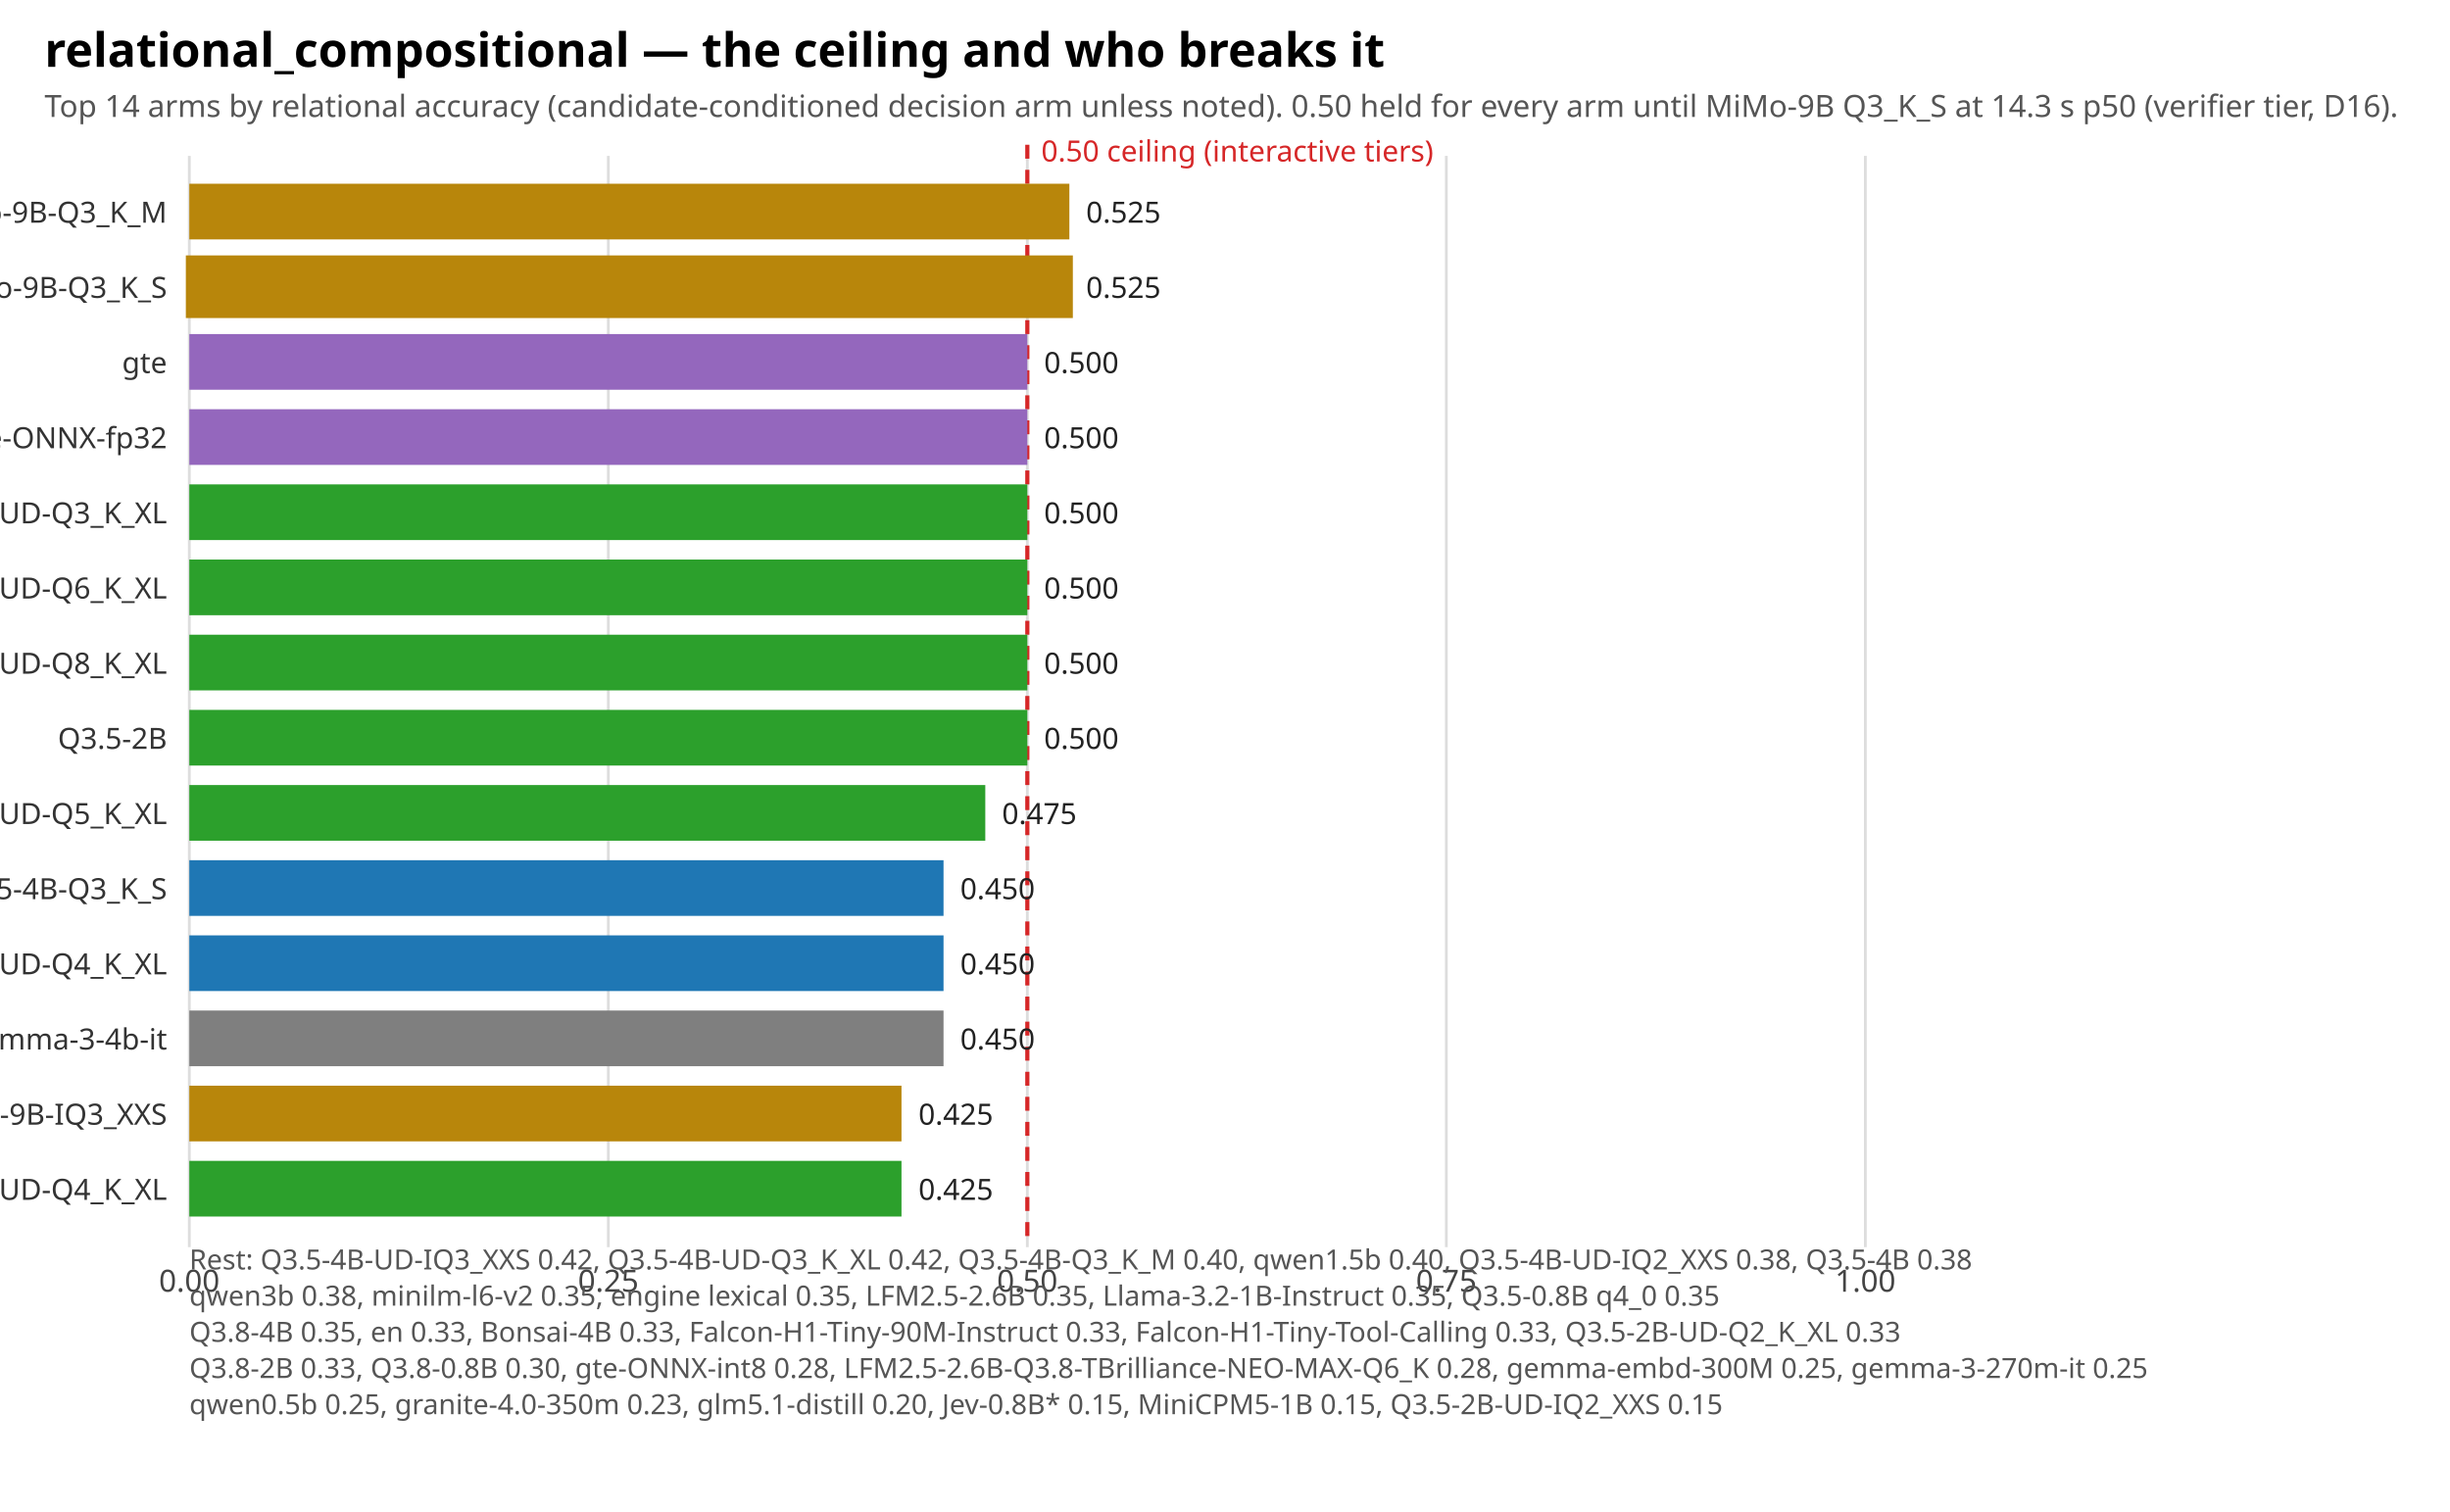
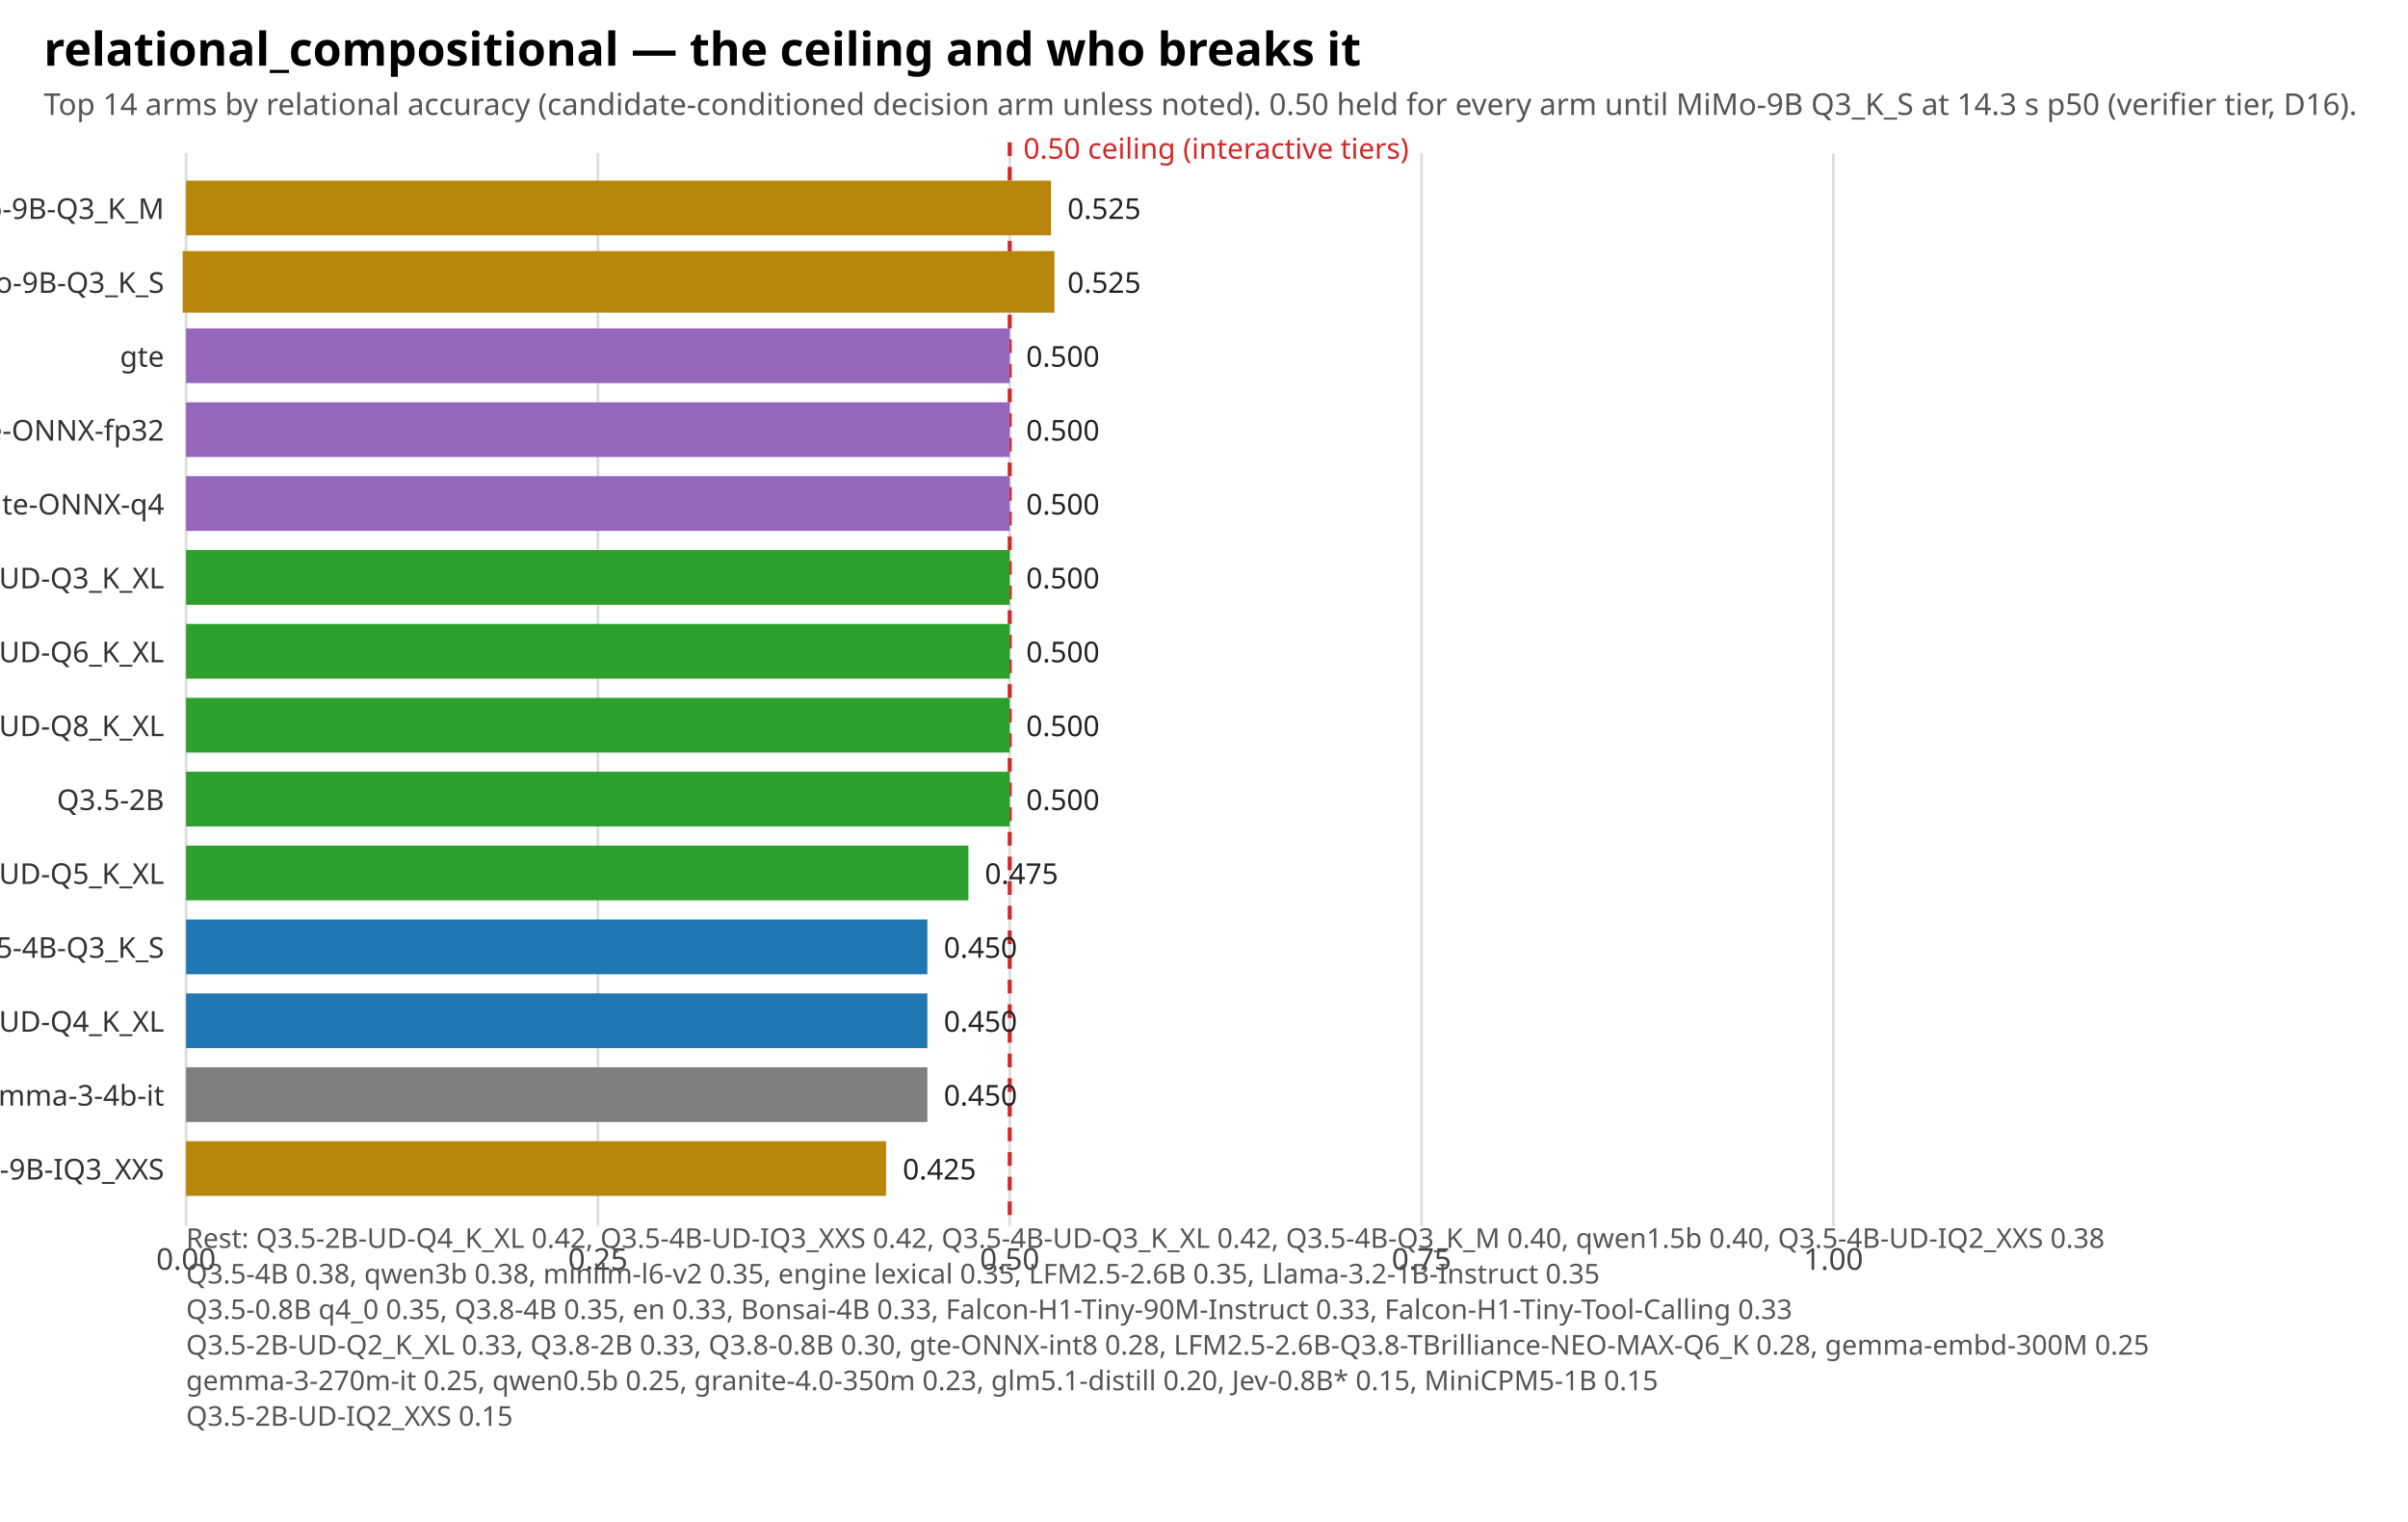
- <svg xmlns="http://www.w3.org/2000/svg" width="880" height="543" viewBox="0 0 880 543" font-family="sans-serif">
+ <svg xmlns="http://www.w3.org/2000/svg" width="880" height="556" viewBox="0 0 880 556" font-family="sans-serif">
  <text x="16" y="24" font-size="17" font-weight="bold">relational_compositional — the ceiling and who breaks it</text>
  <text x="16" y="42" font-size="11" fill="#555">Top 14 arms by relational accuracy (candidate-conditioned decision arm unless noted). 0.50 held for every arm until MiMo-9B Q3_K_S at 14.3 s p50 (verifier tier, D16).</text>
  <line x1="68.0" y1="56" x2="68.0" y2="448" stroke="#ddd" />
  <text x="68.0" y="464" font-size="11" text-anchor="middle" fill="#444">0.00</text>
  <line x1="218.5" y1="56" x2="218.5" y2="448" stroke="#ddd" />
  <text x="218.5" y="464" font-size="11" text-anchor="middle" fill="#444">0.25</text>
  <line x1="369.0" y1="56" x2="369.0" y2="448" stroke="#ddd" />
  <text x="369.0" y="464" font-size="11" text-anchor="middle" fill="#444">0.50</text>
  <line x1="519.5" y1="56" x2="519.5" y2="448" stroke="#ddd" />
  <text x="519.5" y="464" font-size="11" text-anchor="middle" fill="#444">0.75</text>
  <line x1="670.0" y1="56" x2="670.0" y2="448" stroke="#ddd" />
  <text x="670.0" y="464" font-size="11" text-anchor="middle" fill="#444">1.00</text>
  <line x1="369.0" y1="52" x2="369.0" y2="448" stroke="#d62728" stroke-dasharray="5,4" stroke-width="1.5" />
  <text x="374.0" y="58" font-size="10.5" fill="#d62728">0.50 ceiling (interactive tiers)</text>
  <rect x="68" y="66" width="316.1" height="20" fill="#b8860b" />
  <text x="60" y="80" font-size="10.5" text-anchor="end" fill="#333">MiMo-9B-Q3_K_M</text>
  <text x="390.1" y="80" font-size="10.5" fill="#222">0.525</text>
  <rect x="68" y="93" width="316.1" height="20" fill="#b8860b" stroke="#b8860b" stroke-width="2.5" />
  <text x="60" y="107" font-size="10.5" text-anchor="end" fill="#333">MiMo-9B-Q3_K_S</text>
  <text x="390.1" y="107" font-size="10.5" fill="#222">0.525</text>
  <rect x="68" y="120" width="301.0" height="20" fill="#9467bd" />
  <text x="60" y="134" font-size="10.5" text-anchor="end" fill="#333">gte</text>
  <text x="375.0" y="134" font-size="10.5" fill="#222">0.500</text>
  <rect x="68" y="147" width="301.0" height="20" fill="#9467bd" />
  <text x="60" y="161" font-size="10.5" text-anchor="end" fill="#333">gte-ONNX-fp32</text>
  <text x="375.0" y="161" font-size="10.5" fill="#222">0.500</text>
-   <rect x="68" y="174" width="301.0" height="20" fill="#2ca02c" />
-   <text x="60" y="188" font-size="10.5" text-anchor="end" fill="#333">Q3.5-2B-UD-Q3_K_XL</text>
+   <rect x="68" y="174" width="301.0" height="20" fill="#9467bd" />
+   <text x="60" y="188" font-size="10.5" text-anchor="end" fill="#333">gte-ONNX-q4</text>
  <text x="375.0" y="188" font-size="10.5" fill="#222">0.500</text>
  <rect x="68" y="201" width="301.0" height="20" fill="#2ca02c" />
-   <text x="60" y="215" font-size="10.5" text-anchor="end" fill="#333">Q3.5-2B-UD-Q6_K_XL</text>
+   <text x="60" y="215" font-size="10.5" text-anchor="end" fill="#333">Q3.5-2B-UD-Q3_K_XL</text>
  <text x="375.0" y="215" font-size="10.5" fill="#222">0.500</text>
  <rect x="68" y="228" width="301.0" height="20" fill="#2ca02c" />
-   <text x="60" y="242" font-size="10.5" text-anchor="end" fill="#333">Q3.5-2B-UD-Q8_K_XL</text>
+   <text x="60" y="242" font-size="10.5" text-anchor="end" fill="#333">Q3.5-2B-UD-Q6_K_XL</text>
  <text x="375.0" y="242" font-size="10.5" fill="#222">0.500</text>
  <rect x="68" y="255" width="301.0" height="20" fill="#2ca02c" />
-   <text x="60" y="269" font-size="10.5" text-anchor="end" fill="#333">Q3.5-2B</text>
+   <text x="60" y="269" font-size="10.5" text-anchor="end" fill="#333">Q3.5-2B-UD-Q8_K_XL</text>
  <text x="375.0" y="269" font-size="10.5" fill="#222">0.500</text>
-   <rect x="68" y="282" width="285.9" height="20" fill="#2ca02c" />
-   <text x="60" y="296" font-size="10.5" text-anchor="end" fill="#333">Q3.5-2B-UD-Q5_K_XL</text>
-   <text x="359.9" y="296" font-size="10.5" fill="#222">0.475</text>
-   <rect x="68" y="309" width="270.9" height="20" fill="#1f77b4" />
-   <text x="60" y="323" font-size="10.5" text-anchor="end" fill="#333">Q3.5-4B-Q3_K_S</text>
-   <text x="344.9" y="323" font-size="10.5" fill="#222">0.450</text>
+   <rect x="68" y="282" width="301.0" height="20" fill="#2ca02c" />
+   <text x="60" y="296" font-size="10.5" text-anchor="end" fill="#333">Q3.5-2B</text>
+   <text x="375.0" y="296" font-size="10.5" fill="#222">0.500</text>
+   <rect x="68" y="309" width="285.9" height="20" fill="#2ca02c" />
+   <text x="60" y="323" font-size="10.5" text-anchor="end" fill="#333">Q3.5-2B-UD-Q5_K_XL</text>
+   <text x="359.9" y="323" font-size="10.5" fill="#222">0.475</text>
  <rect x="68" y="336" width="270.9" height="20" fill="#1f77b4" />
-   <text x="60" y="350" font-size="10.5" text-anchor="end" fill="#333">Q3.5-4B-UD-Q4_K_XL</text>
+   <text x="60" y="350" font-size="10.5" text-anchor="end" fill="#333">Q3.5-4B-Q3_K_S</text>
  <text x="344.9" y="350" font-size="10.5" fill="#222">0.450</text>
-   <rect x="68" y="363" width="270.9" height="20" fill="#7f7f7f" />
-   <text x="60" y="377" font-size="10.5" text-anchor="end" fill="#333">gemma-3-4b-it</text>
+   <rect x="68" y="363" width="270.9" height="20" fill="#1f77b4" />
+   <text x="60" y="377" font-size="10.5" text-anchor="end" fill="#333">Q3.5-4B-UD-Q4_K_XL</text>
  <text x="344.9" y="377" font-size="10.5" fill="#222">0.450</text>
-   <rect x="68" y="390" width="255.8" height="20" fill="#b8860b" />
-   <text x="60" y="404" font-size="10.5" text-anchor="end" fill="#333">MiMo-9B-IQ3_XXS</text>
-   <text x="329.9" y="404" font-size="10.5" fill="#222">0.425</text>
-   <rect x="68" y="417" width="255.8" height="20" fill="#2ca02c" />
-   <text x="60" y="431" font-size="10.5" text-anchor="end" fill="#333">Q3.5-2B-UD-Q4_K_XL</text>
+   <rect x="68" y="390" width="270.9" height="20" fill="#7f7f7f" />
+   <text x="60" y="404" font-size="10.5" text-anchor="end" fill="#333">gemma-3-4b-it</text>
+   <text x="344.9" y="404" font-size="10.5" fill="#222">0.450</text>
+   <rect x="68" y="417" width="255.8" height="20" fill="#b8860b" />
+   <text x="60" y="431" font-size="10.5" text-anchor="end" fill="#333">MiMo-9B-IQ3_XXS</text>
  <text x="329.9" y="431" font-size="10.5" fill="#222">0.425</text>
-   <text x="68" y="456" font-size="10" fill="#555">Rest: Q3.5-4B-UD-IQ3_XXS 0.42, Q3.5-4B-UD-Q3_K_XL 0.42, Q3.5-4B-Q3_K_M 0.40, qwen1.5b 0.40, Q3.5-4B-UD-IQ2_XXS 0.38, Q3.5-4B 0.38</text>
-   <text x="68" y="469" font-size="10" fill="#555"> qwen3b 0.38, minilm-l6-v2 0.35, engine lexical 0.35, LFM2.5-2.6B 0.35, Llama-3.2-1B-Instruct 0.35, Q3.5-0.8B q4_0 0.35</text>
-   <text x="68" y="482" font-size="10" fill="#555"> Q3.8-4B 0.35, en 0.33, Bonsai-4B 0.33, Falcon-H1-Tiny-90M-Instruct 0.33, Falcon-H1-Tiny-Tool-Calling 0.33, Q3.5-2B-UD-Q2_K_XL 0.33</text>
-   <text x="68" y="495" font-size="10" fill="#555"> Q3.8-2B 0.33, Q3.8-0.8B 0.30, gte-ONNX-int8 0.28, LFM2.5-2.6B-Q3.8-TBrilliance-NEO-MAX-Q6_K 0.28, gemma-embd-300M 0.25, gemma-3-270m-it 0.25</text>
-   <text x="68" y="508" font-size="10" fill="#555"> qwen0.5b 0.25, granite-4.0-350m 0.23, glm5.1-distill 0.20, Jev-0.8B* 0.15, MiniCPM5-1B 0.15, Q3.5-2B-UD-IQ2_XXS 0.15</text>
+   <text x="68" y="456" font-size="10" fill="#555">Rest: Q3.5-2B-UD-Q4_K_XL 0.42, Q3.5-4B-UD-IQ3_XXS 0.42, Q3.5-4B-UD-Q3_K_XL 0.42, Q3.5-4B-Q3_K_M 0.40, qwen1.5b 0.40, Q3.5-4B-UD-IQ2_XXS 0.38</text>
+   <text x="68" y="469" font-size="10" fill="#555"> Q3.5-4B 0.38, qwen3b 0.38, minilm-l6-v2 0.35, engine lexical 0.35, LFM2.5-2.6B 0.35, Llama-3.2-1B-Instruct 0.35</text>
+   <text x="68" y="482" font-size="10" fill="#555"> Q3.5-0.8B q4_0 0.35, Q3.8-4B 0.35, en 0.33, Bonsai-4B 0.33, Falcon-H1-Tiny-90M-Instruct 0.33, Falcon-H1-Tiny-Tool-Calling 0.33</text>
+   <text x="68" y="495" font-size="10" fill="#555"> Q3.5-2B-UD-Q2_K_XL 0.33, Q3.8-2B 0.33, Q3.8-0.8B 0.30, gte-ONNX-int8 0.28, LFM2.5-2.6B-Q3.8-TBrilliance-NEO-MAX-Q6_K 0.28, gemma-embd-300M 0.25</text>
+   <text x="68" y="508" font-size="10" fill="#555"> gemma-3-270m-it 0.25, qwen0.5b 0.25, granite-4.0-350m 0.23, glm5.1-distill 0.20, Jev-0.8B* 0.15, MiniCPM5-1B 0.15</text>
+   <text x="68" y="521" font-size="10" fill="#555"> Q3.5-2B-UD-IQ2_XXS 0.15</text>
</svg>
